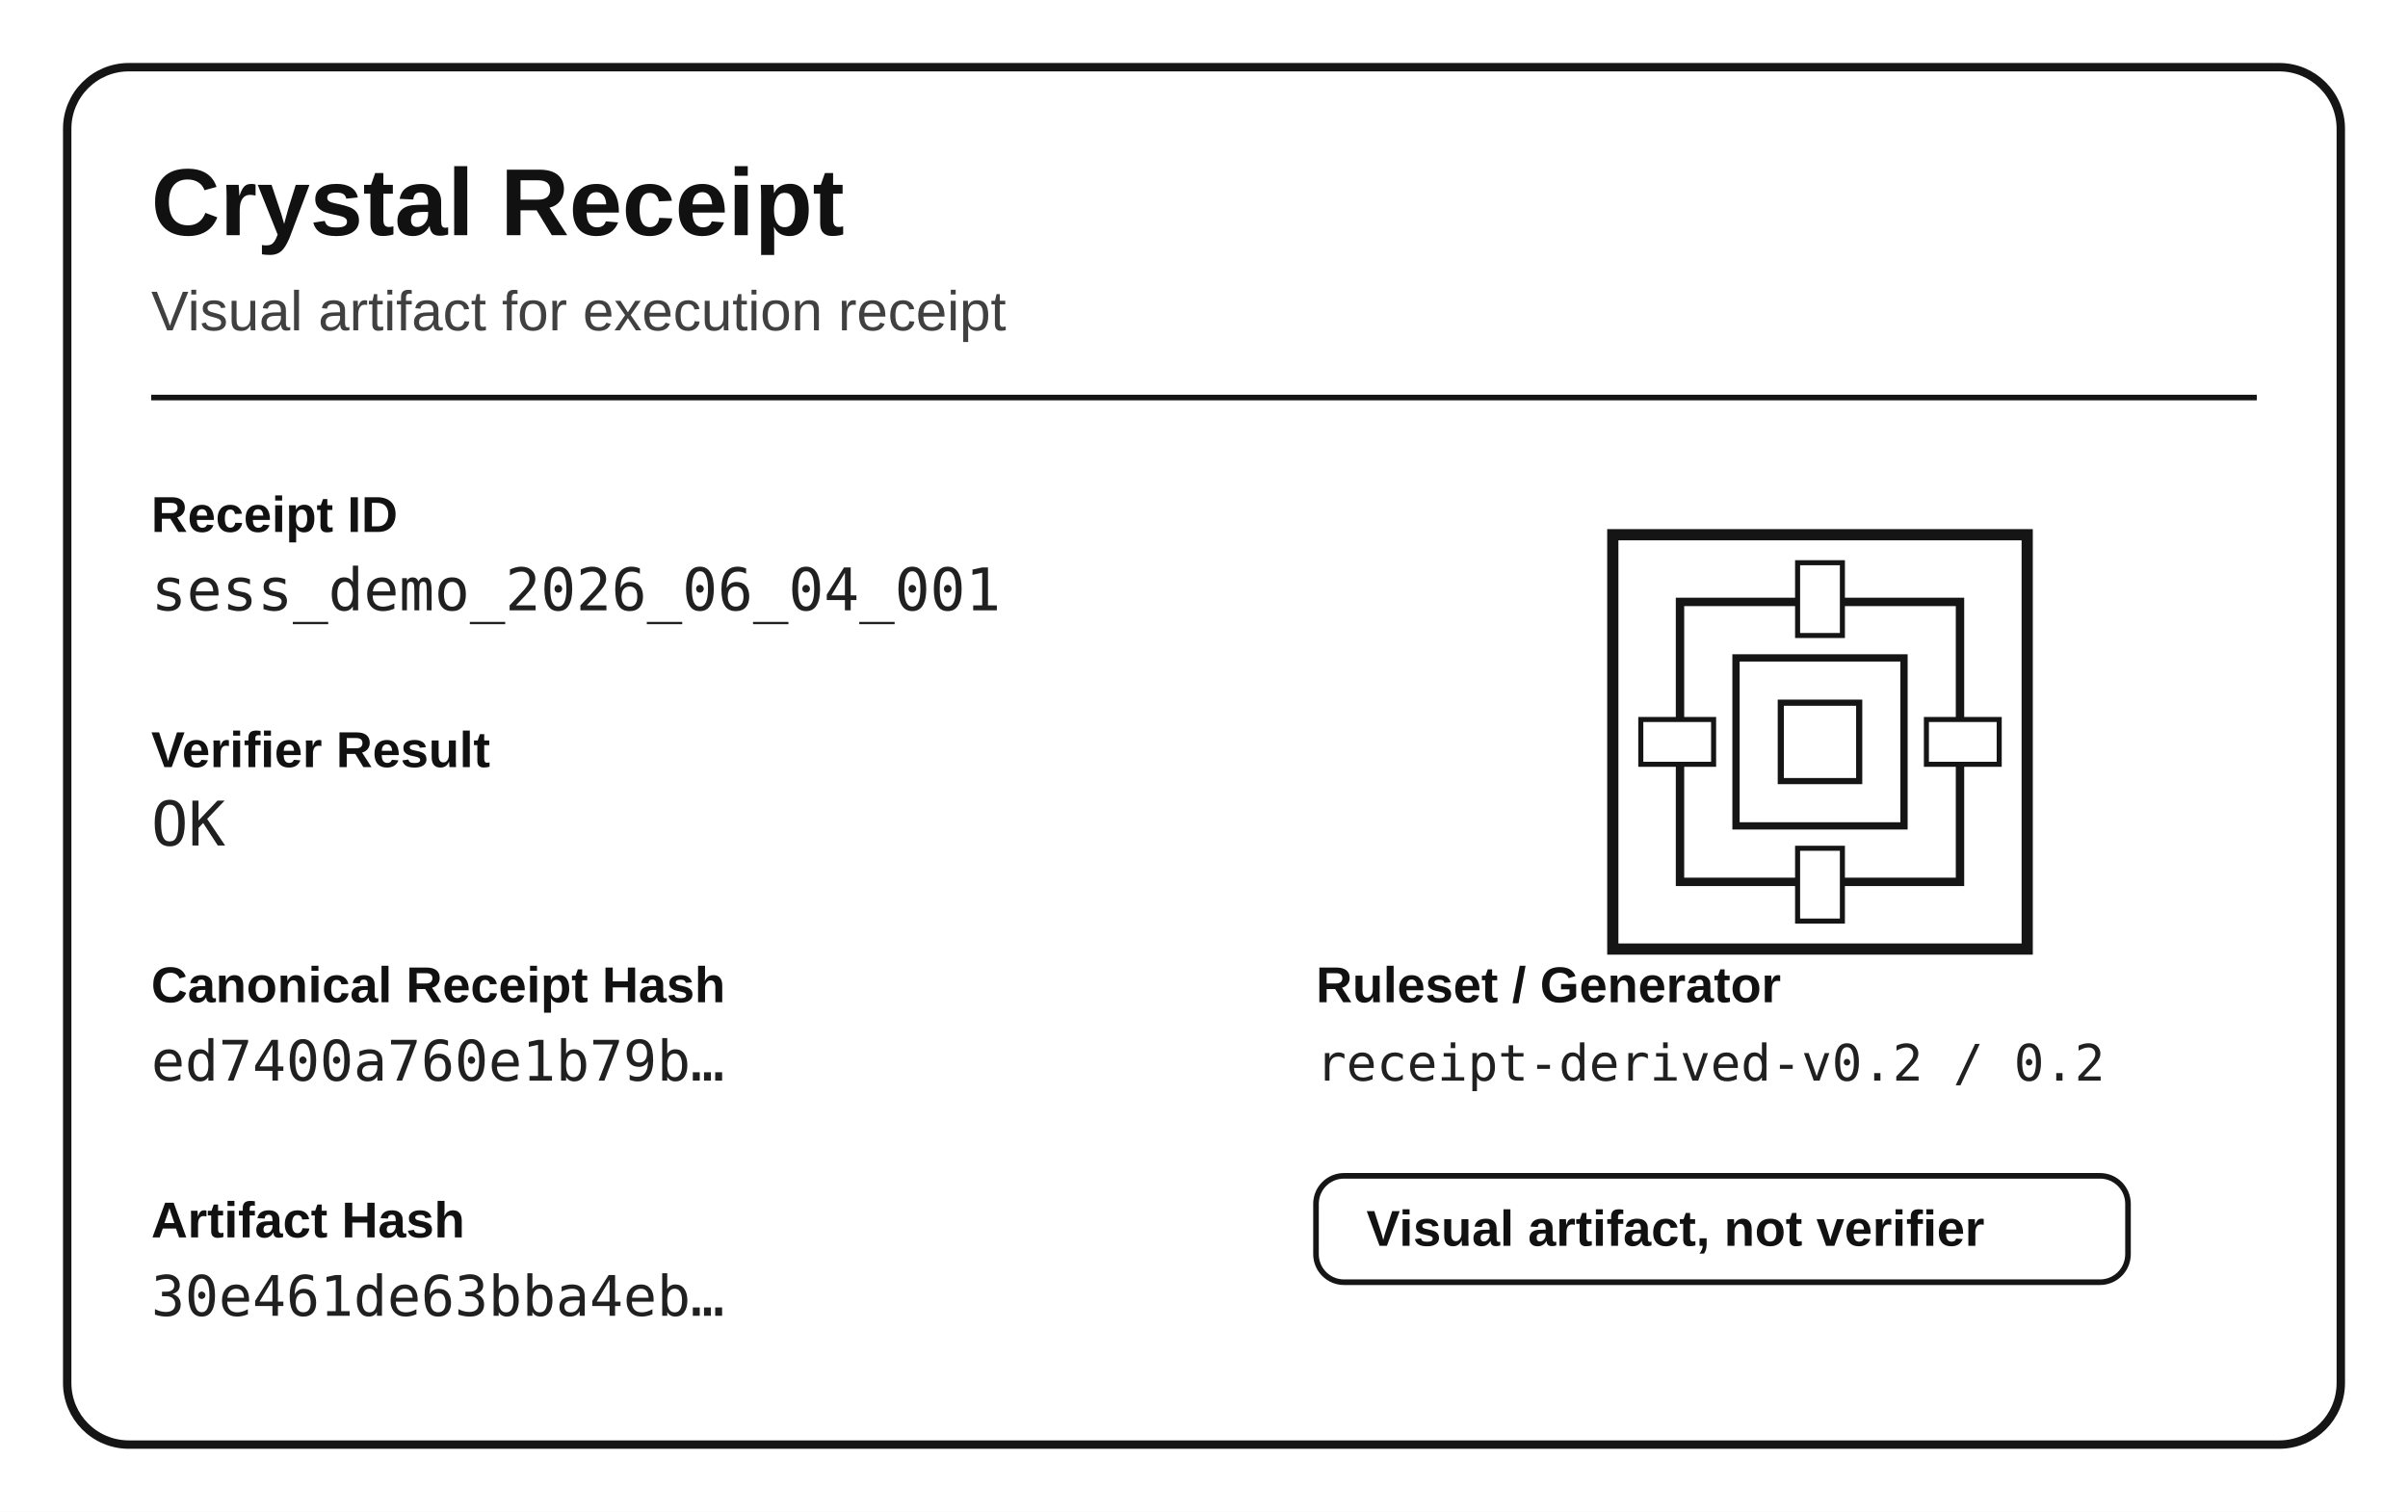
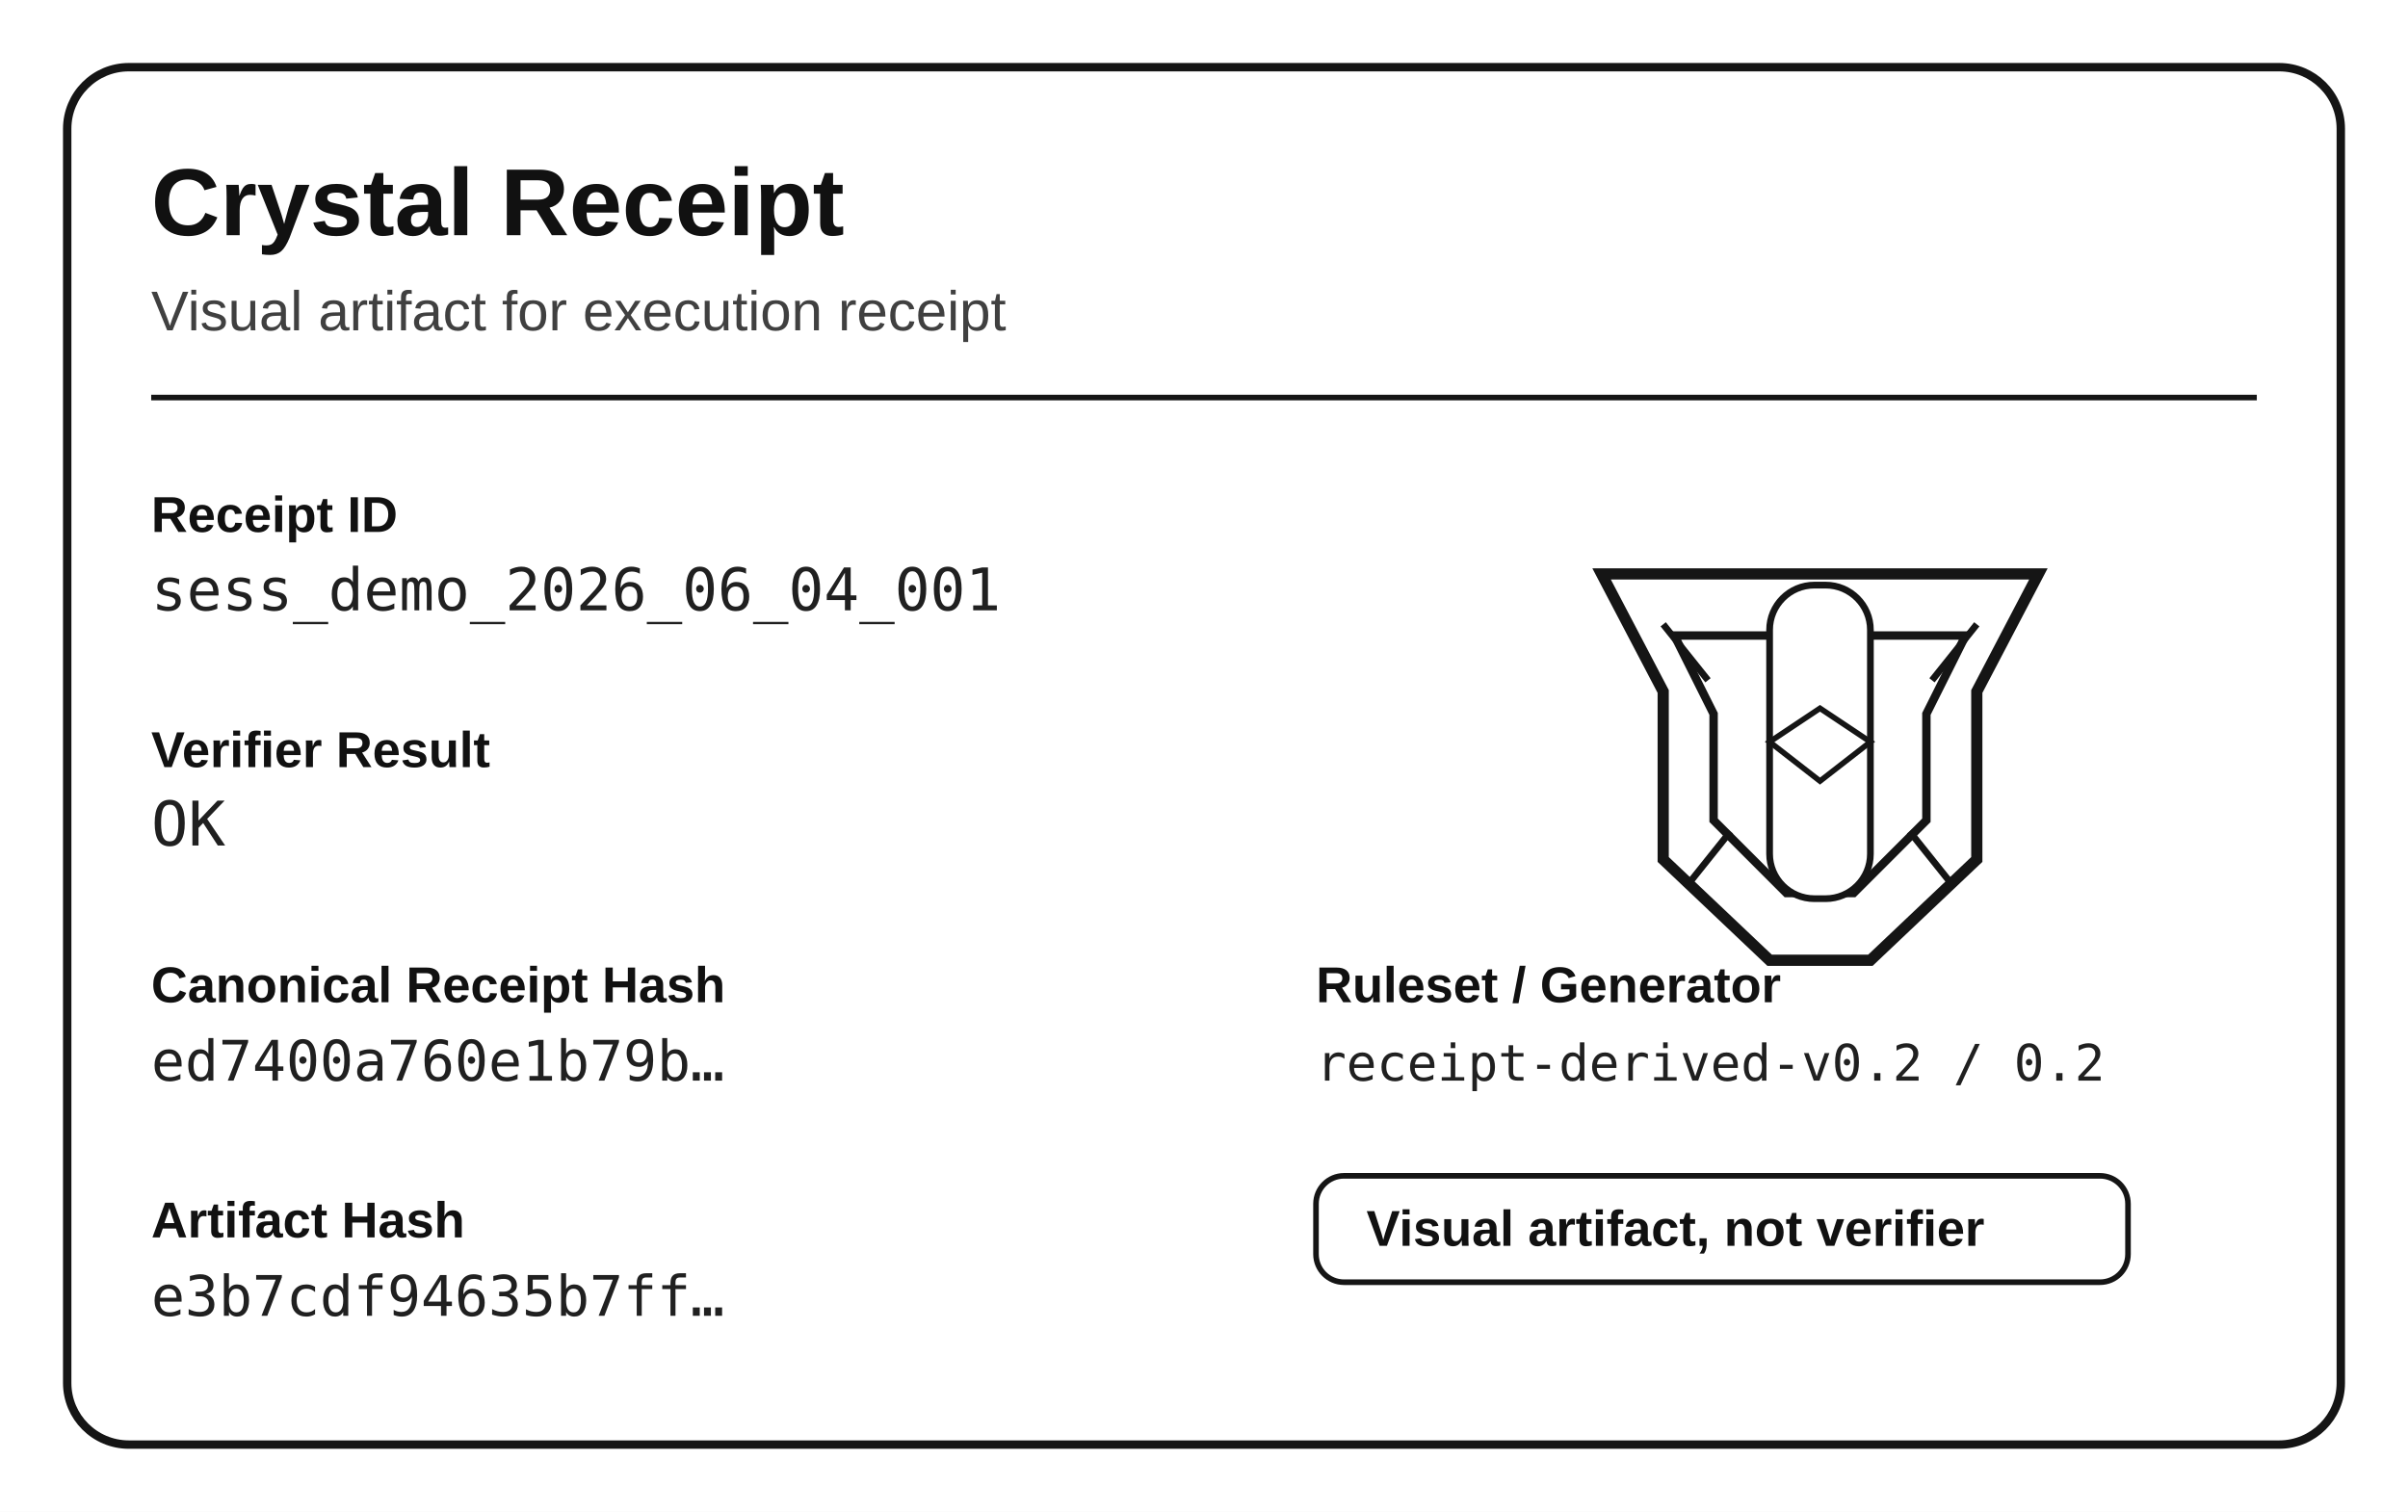
<svg xmlns="http://www.w3.org/2000/svg" width="860" height="540" viewBox="0 0 860 540">
  <rect width="100%" height="100%" fill="#ffffff" />
  <rect x="24" y="24" width="812" height="492" rx="22" ry="22" fill="#ffffff" stroke="#151515" stroke-width="3" />
  <text x="54" y="84" fill="#111111" font-family="Segoe UI, Arial, sans-serif" font-size="34" font-weight="700">Crystal Receipt</text>
  <text x="54" y="118" fill="#404040" font-family="Segoe UI, Arial, sans-serif" font-size="20">Visual artifact for execution receipt</text>
  <line x1="54" y1="142" x2="806" y2="142" stroke="#151515" stroke-width="2" />
  <text x="54" y="190" fill="#111111" font-family="Segoe UI, Arial, sans-serif" font-size="18" font-weight="700">Receipt ID</text>
  <text x="54" y="218" fill="#202020" font-family="Consolas, monospace" font-size="21">sess_demo_2026_06_04_001</text>
  <text x="54" y="274" fill="#111111" font-family="Segoe UI, Arial, sans-serif" font-size="18" font-weight="700">Verifier Result</text>
  <text x="54" y="302" fill="#202020" font-family="Consolas, monospace" font-size="22">OK</text>
  <text x="54" y="358" fill="#111111" font-family="Segoe UI, Arial, sans-serif" font-size="18" font-weight="700">Canonical Receipt Hash</text>
  <text x="54" y="386" fill="#202020" font-family="Consolas, monospace" font-size="20">ed7400a760e1b79b…</text>
  <text x="54" y="442" fill="#111111" font-family="Segoe UI, Arial, sans-serif" font-size="18" font-weight="700">Artifact Hash</text>
-   <text x="54" y="470" fill="#202020" font-family="Consolas, monospace" font-size="20">30e461de63bba4eb…</text>
+   <text x="54" y="470" fill="#202020" font-family="Consolas, monospace" font-size="20">e3b7cdf94635b7ff…</text>
  <text x="470" y="358" fill="#111111" font-family="Segoe UI, Arial, sans-serif" font-size="18" font-weight="700">Ruleset / Generator</text>
  <text x="470" y="386" fill="#202020" font-family="Consolas, monospace" font-size="18">receipt-derived-v0.2 / 0.2</text>
  <rect x="470" y="420" width="290" height="38" rx="10" ry="10" fill="#ffffff" stroke="#151515" stroke-width="2" />
  <text x="488" y="445" fill="#111111" font-family="Segoe UI, Arial, sans-serif" font-size="18" font-weight="700">Visual artifact, not verifier</text>
  <g transform="translate(650 265)">
-     <rect x="-74" y="-74" width="148" height="148" fill="none" stroke="#151515" stroke-width="4" />
-     <rect x="-50" y="-50" width="100" height="100" fill="none" stroke="#151515" stroke-width="3" />
-     <rect x="-30" y="-30" width="60" height="60" fill="none" stroke="#151515" stroke-width="2.6" />
-     <rect x="-14" y="-14" width="28" height="28" fill="#ffffff" stroke="#151515" stroke-width="2.2" />
-     <rect x="-64" y="-8" width="26" height="16" fill="#ffffff" stroke="#151515" stroke-width="1.8" />
-     <rect x="38" y="-8" width="26" height="16" fill="#ffffff" stroke="#151515" stroke-width="1.8" />
-     <rect x="-8" y="38" width="16" height="26" fill="#ffffff" stroke="#151515" stroke-width="1.8" />
-     <rect x="-8" y="-64" width="16" height="26" fill="#ffffff" stroke="#151515" stroke-width="1.8" />
+     <polygon points="-78,-60 78,-60 56,-18 56,42 18,78 -18,78 -56,42 -56,-18" fill="none" stroke="#151515" stroke-width="4" />
+     <polygon points="-52,-38 52,-38 38,-10 38,28 12,54 -12,54 -38,28 -38,-10" fill="none" stroke="#151515" stroke-width="3" />
+     <rect x="-18" y="-56" width="36" height="112" rx="16" ry="16" fill="#ffffff" stroke="#151515" stroke-width="2.4" />
+     <polygon points="0,-12 18,0 0,14 -18,0" fill="#ffffff" stroke="#151515" stroke-width="2" />
+     <line x1="-40" y1="-22" x2="-56" y2="-42" stroke="#151515" stroke-width="2.4" />
+     <line x1="40" y1="-22" x2="56" y2="-42" stroke="#151515" stroke-width="2.4" />
+     <line x1="-32" y1="32" x2="-48" y2="52" stroke="#151515" stroke-width="2.4" />
+     <line x1="32" y1="32" x2="48" y2="52" stroke="#151515" stroke-width="2.4" />
  </g>
</svg>
